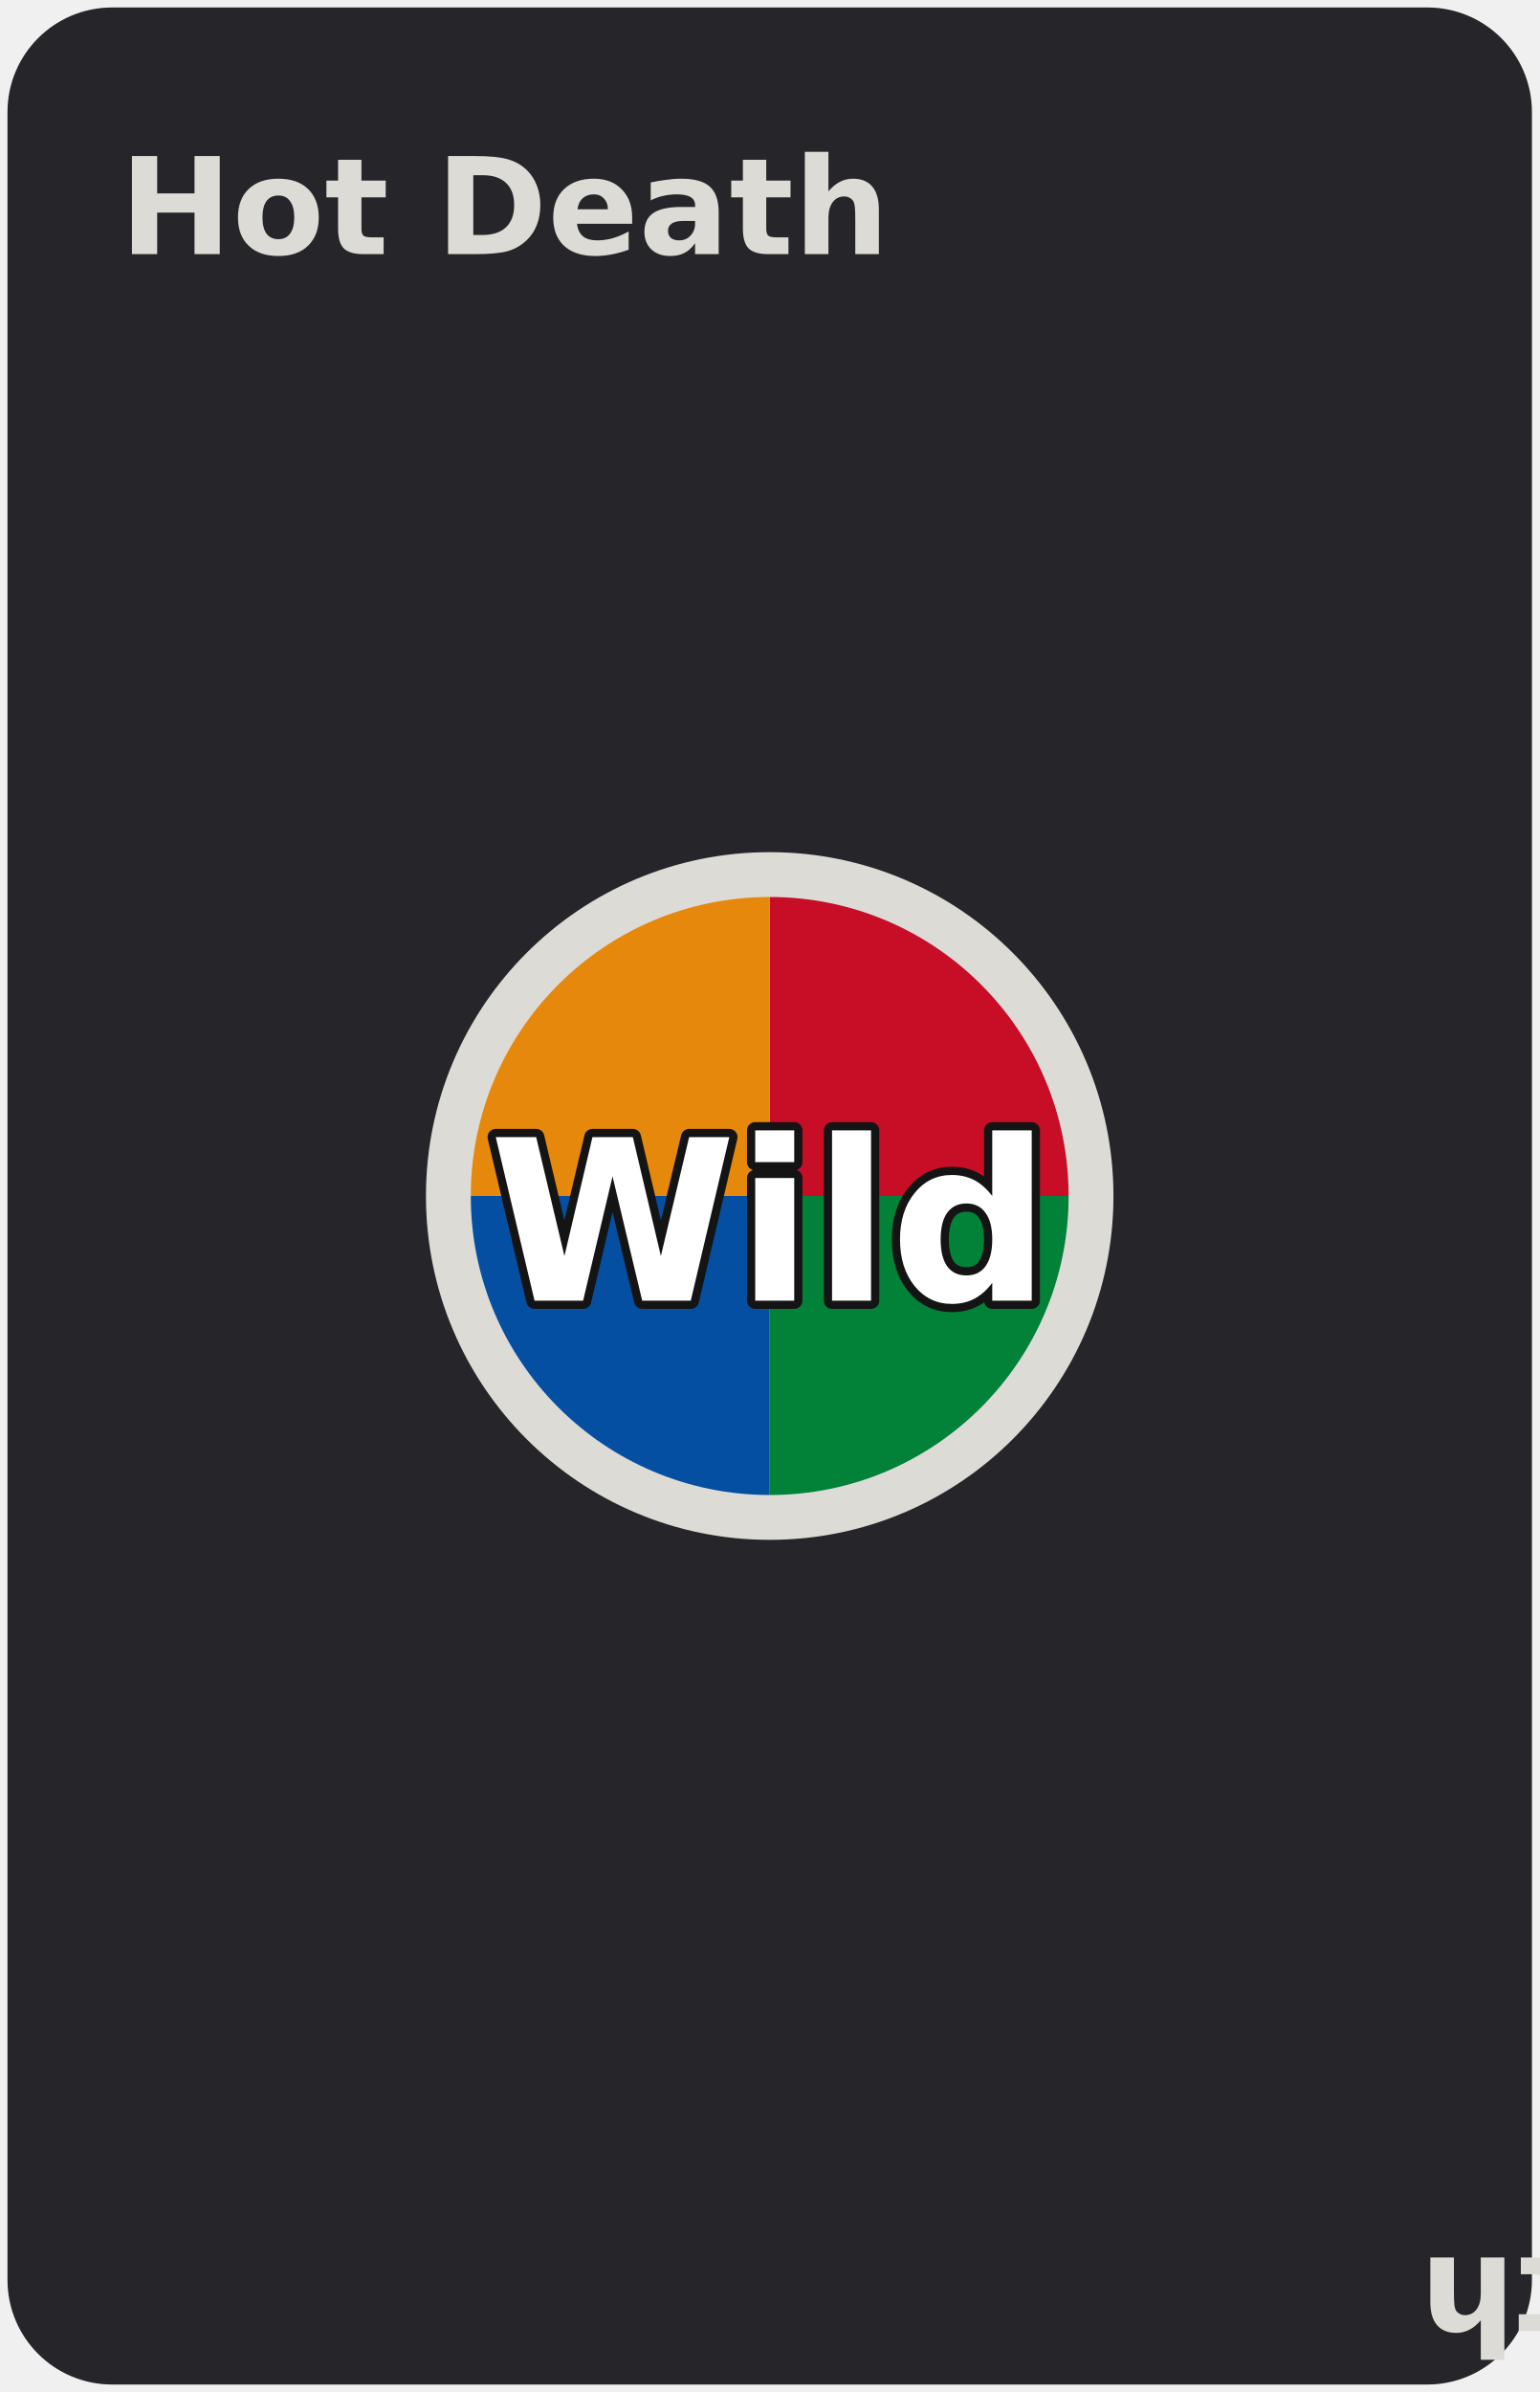
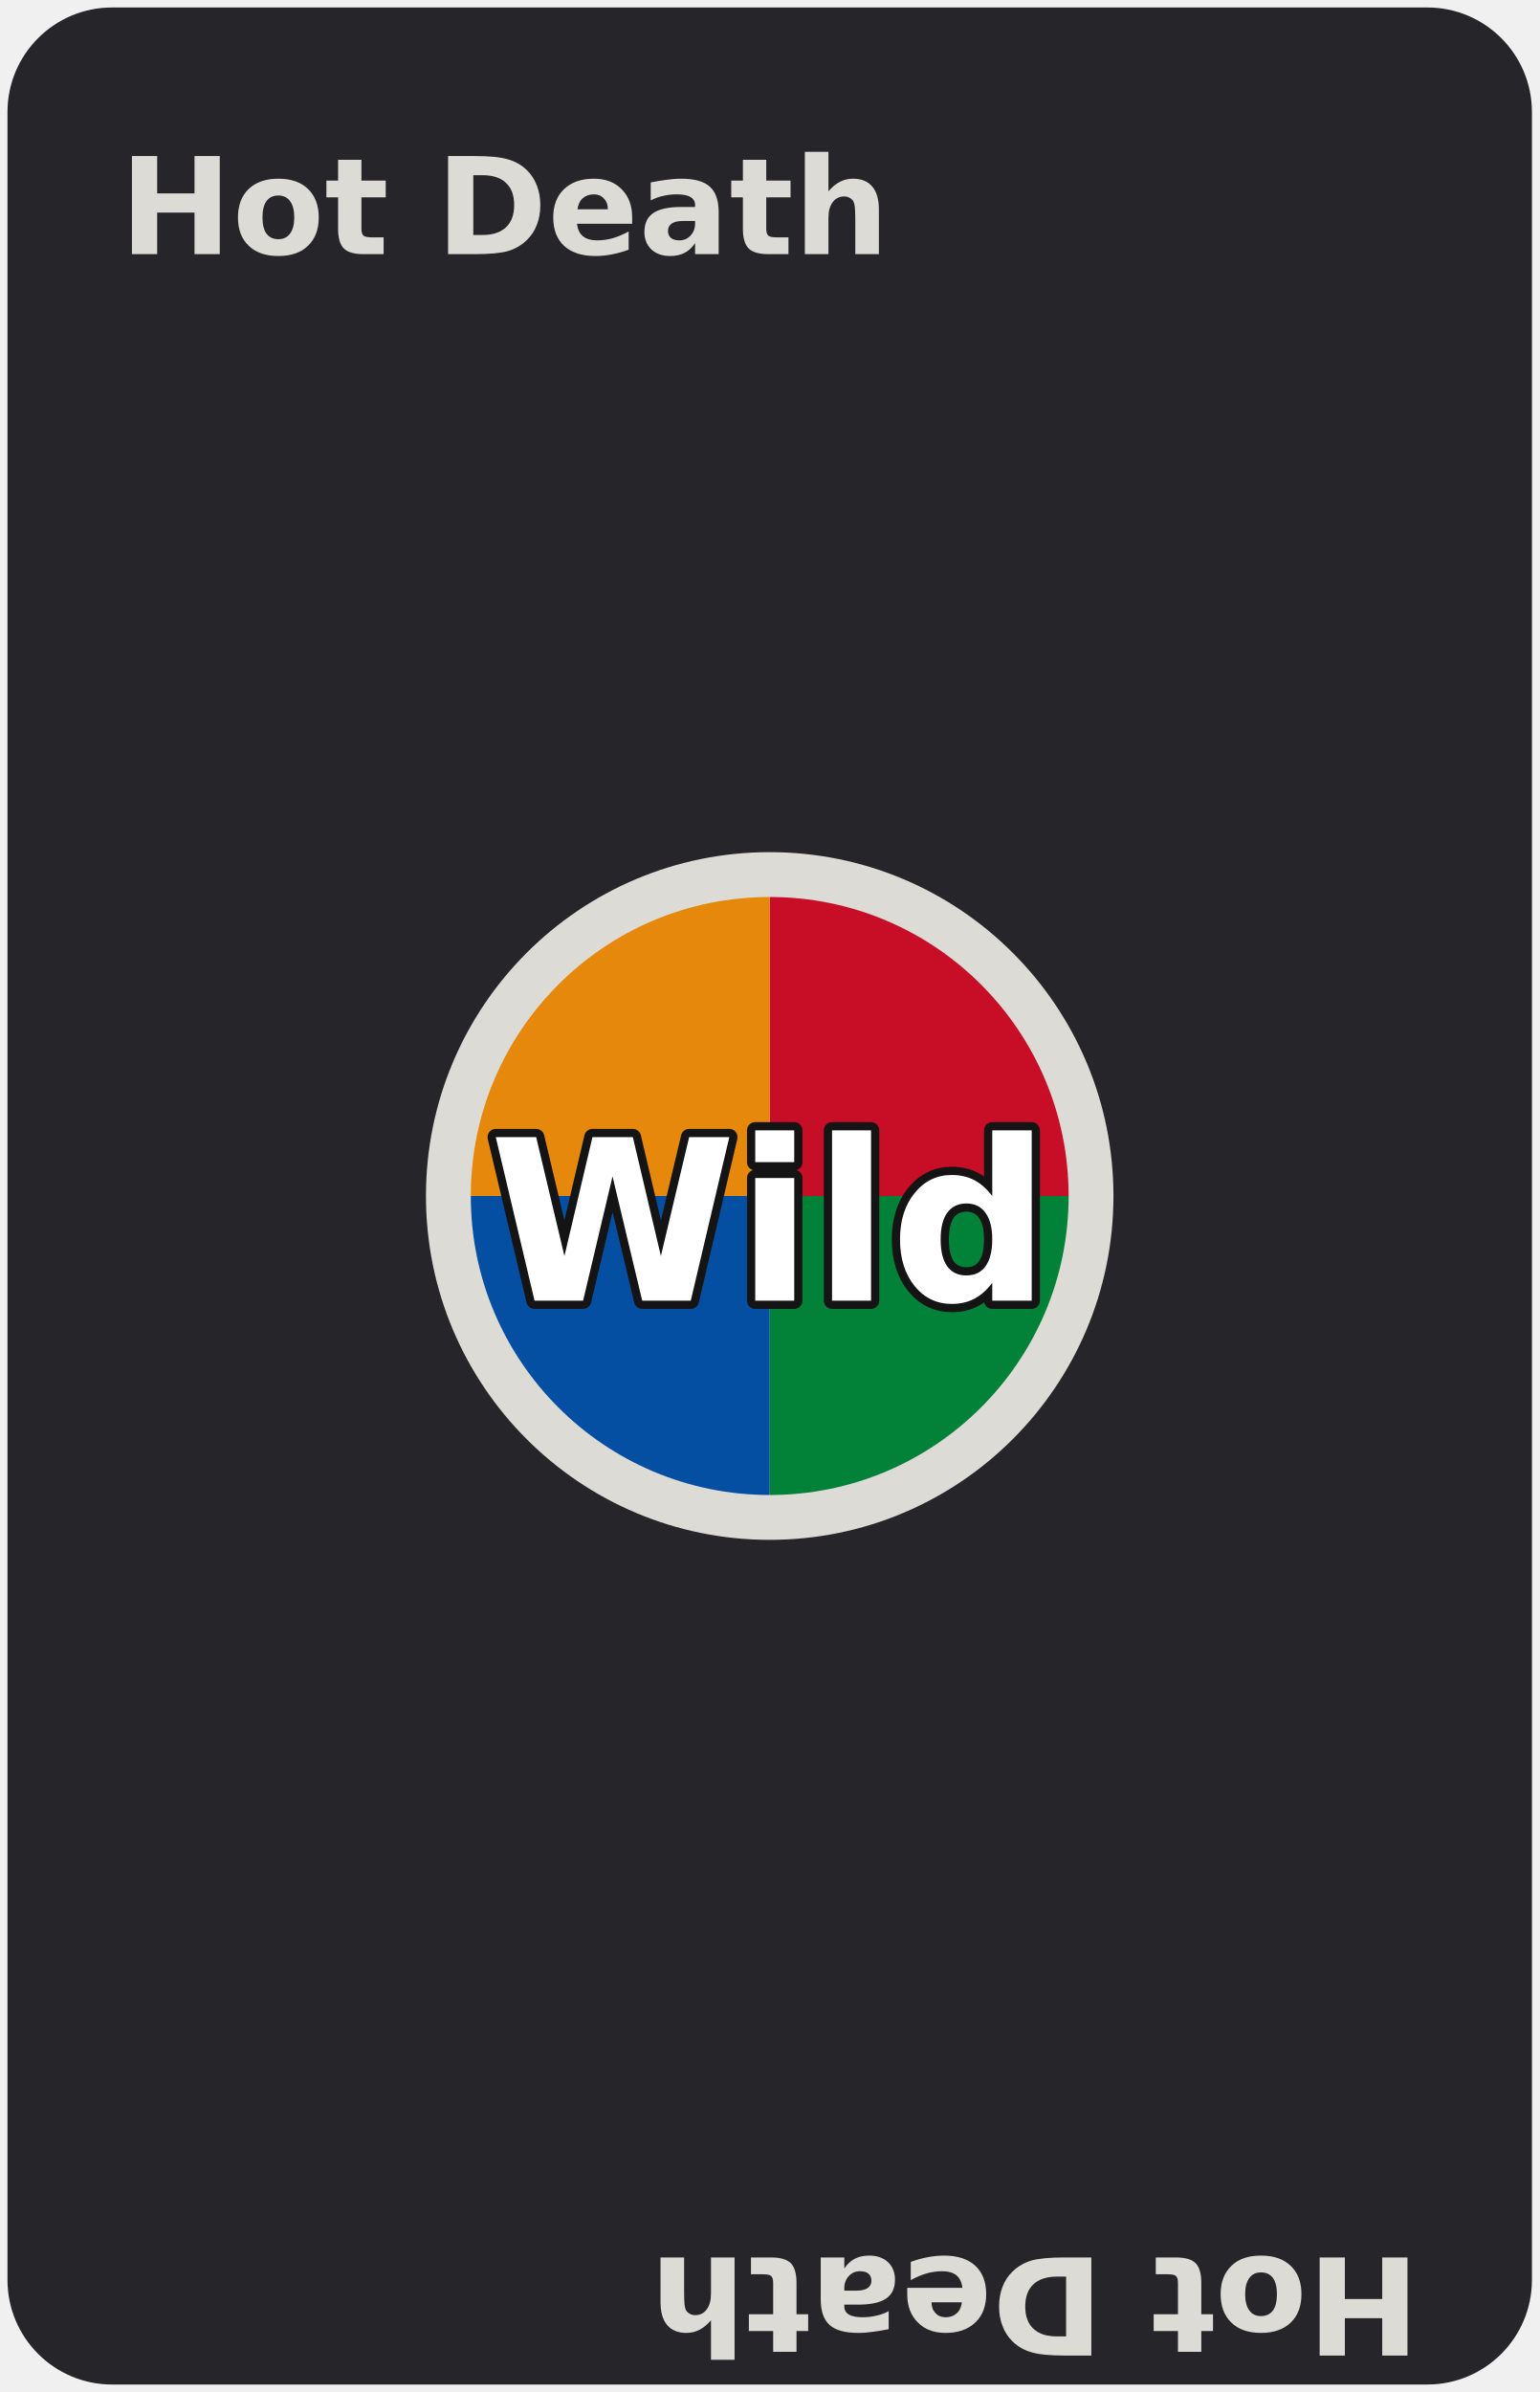
<svg xmlns="http://www.w3.org/2000/svg" width="103" height="160" viewBox="0 0 103 160">
  <rect x="0.5" y="0.5" width="102" height="159" rx="7" fill="#262529" />
  <circle cx="51.5" cy="80.0" r="23.0" fill="#DCDBD6" />
  <text x="8.00" y="17.00" font-family="'DejaVu Sans', Verdana, Geneva, sans-serif" font-size="9" font-weight="bold" fill="#DCDBD6" text-anchor="start">Hot Death</text>
-   <text x="95.00" y="151.00" font-family="'DejaVu Sans', Verdana, Geneva, sans-serif" font-size="9" font-weight="bold" fill="#DCDBD6" text-anchor="end" transform="rotate(180 95.0 151.0)">Hot Death</text>
+   <text x="95.00" y="151.00" font-family="'DejaVu Sans', Verdana, Geneva, sans-serif" font-size="9" font-weight="bold" fill="#DCDBD6" text-anchor="start" transform="rotate(180 95.0 151.0)">Hot Death</text>
  <path d="M 51.50 80.00 L 51.50 60.00 A 20.0 20.0 0 0 1 71.50 80.00 Z" fill="#C70E26" />
  <path d="M 51.50 80.00 L 71.50 80.00 A 20.0 20.0 0 0 1 51.50 100.00 Z" fill="#028139" />
  <path d="M 51.50 80.00 L 51.50 100.00 A 20.0 20.0 0 0 1 31.50 80.00 Z" fill="#044FA1" />
  <path d="M 51.50 80.00 L 31.50 80.00 A 20.0 20.0 0 0 1 51.50 60.00 Z" fill="#E6880B" />
  <text x="51.50" y="87.00" font-family="'DejaVu Sans', Verdana, Geneva, sans-serif" font-size="15" font-weight="bold" fill="#FFFFFF" text-anchor="middle" stroke="#141414" stroke-width="1.1" paint-order="stroke" stroke-linejoin="round">Wild</text>
</svg>
